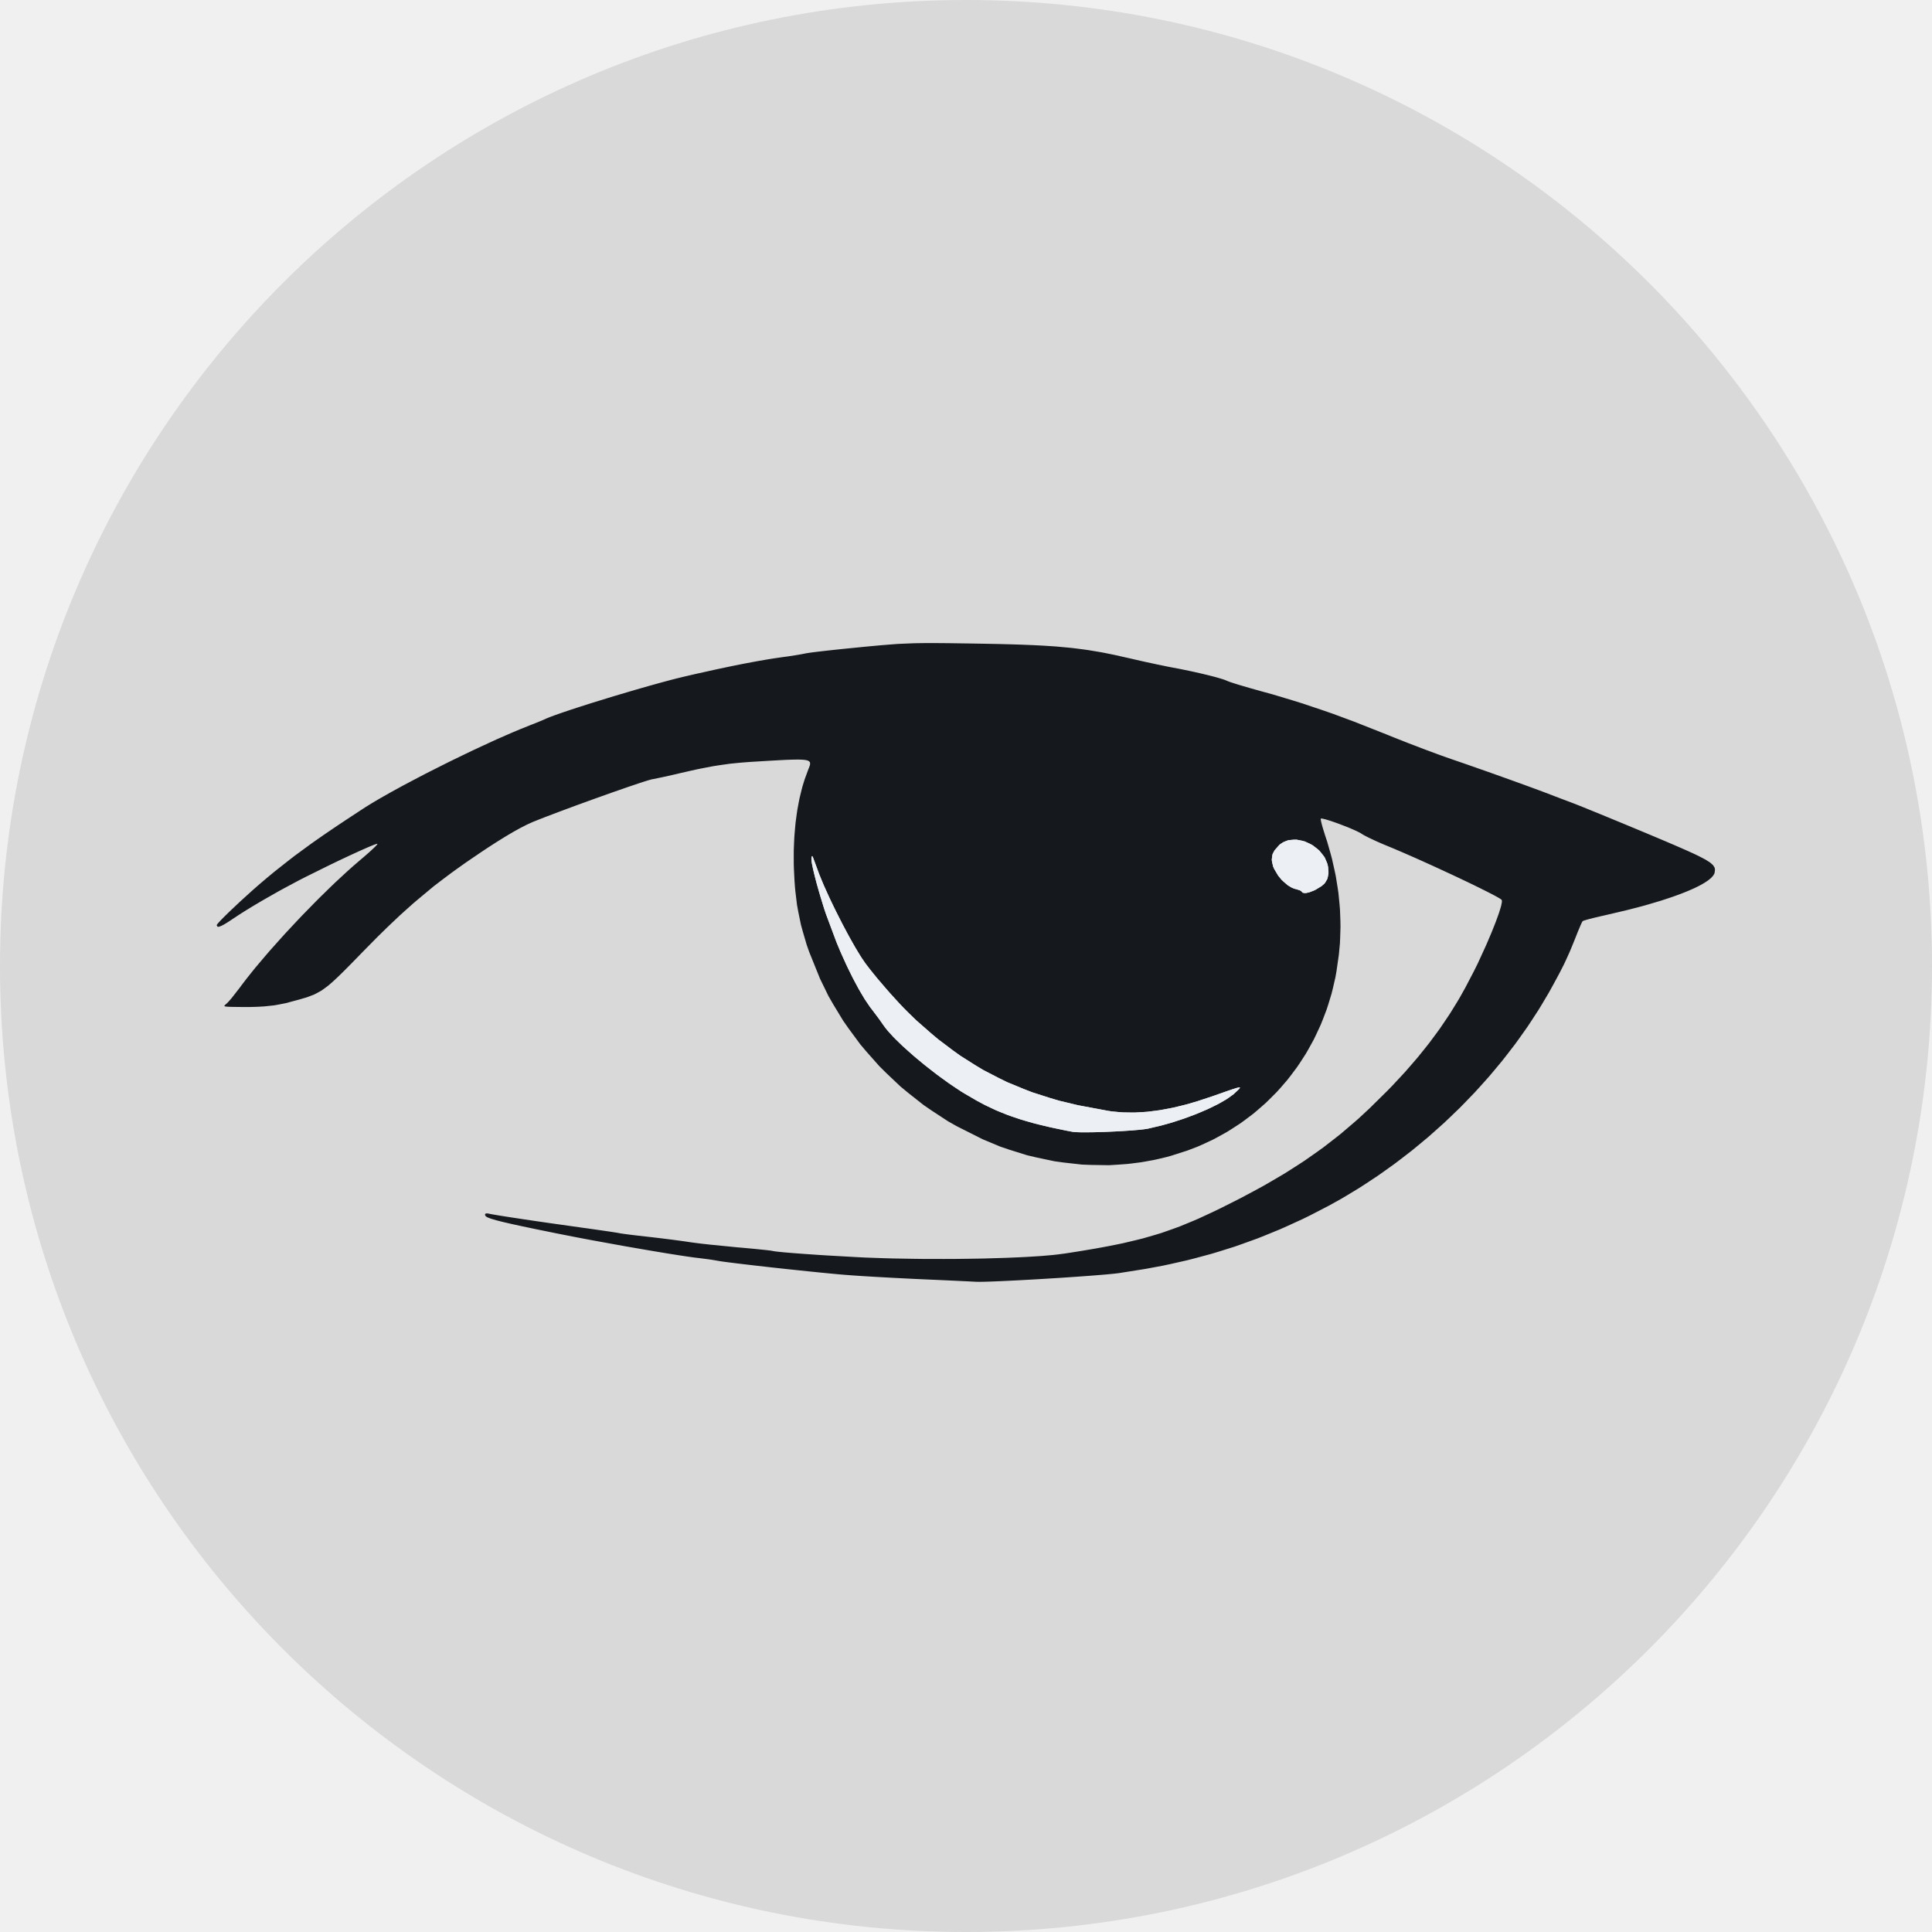
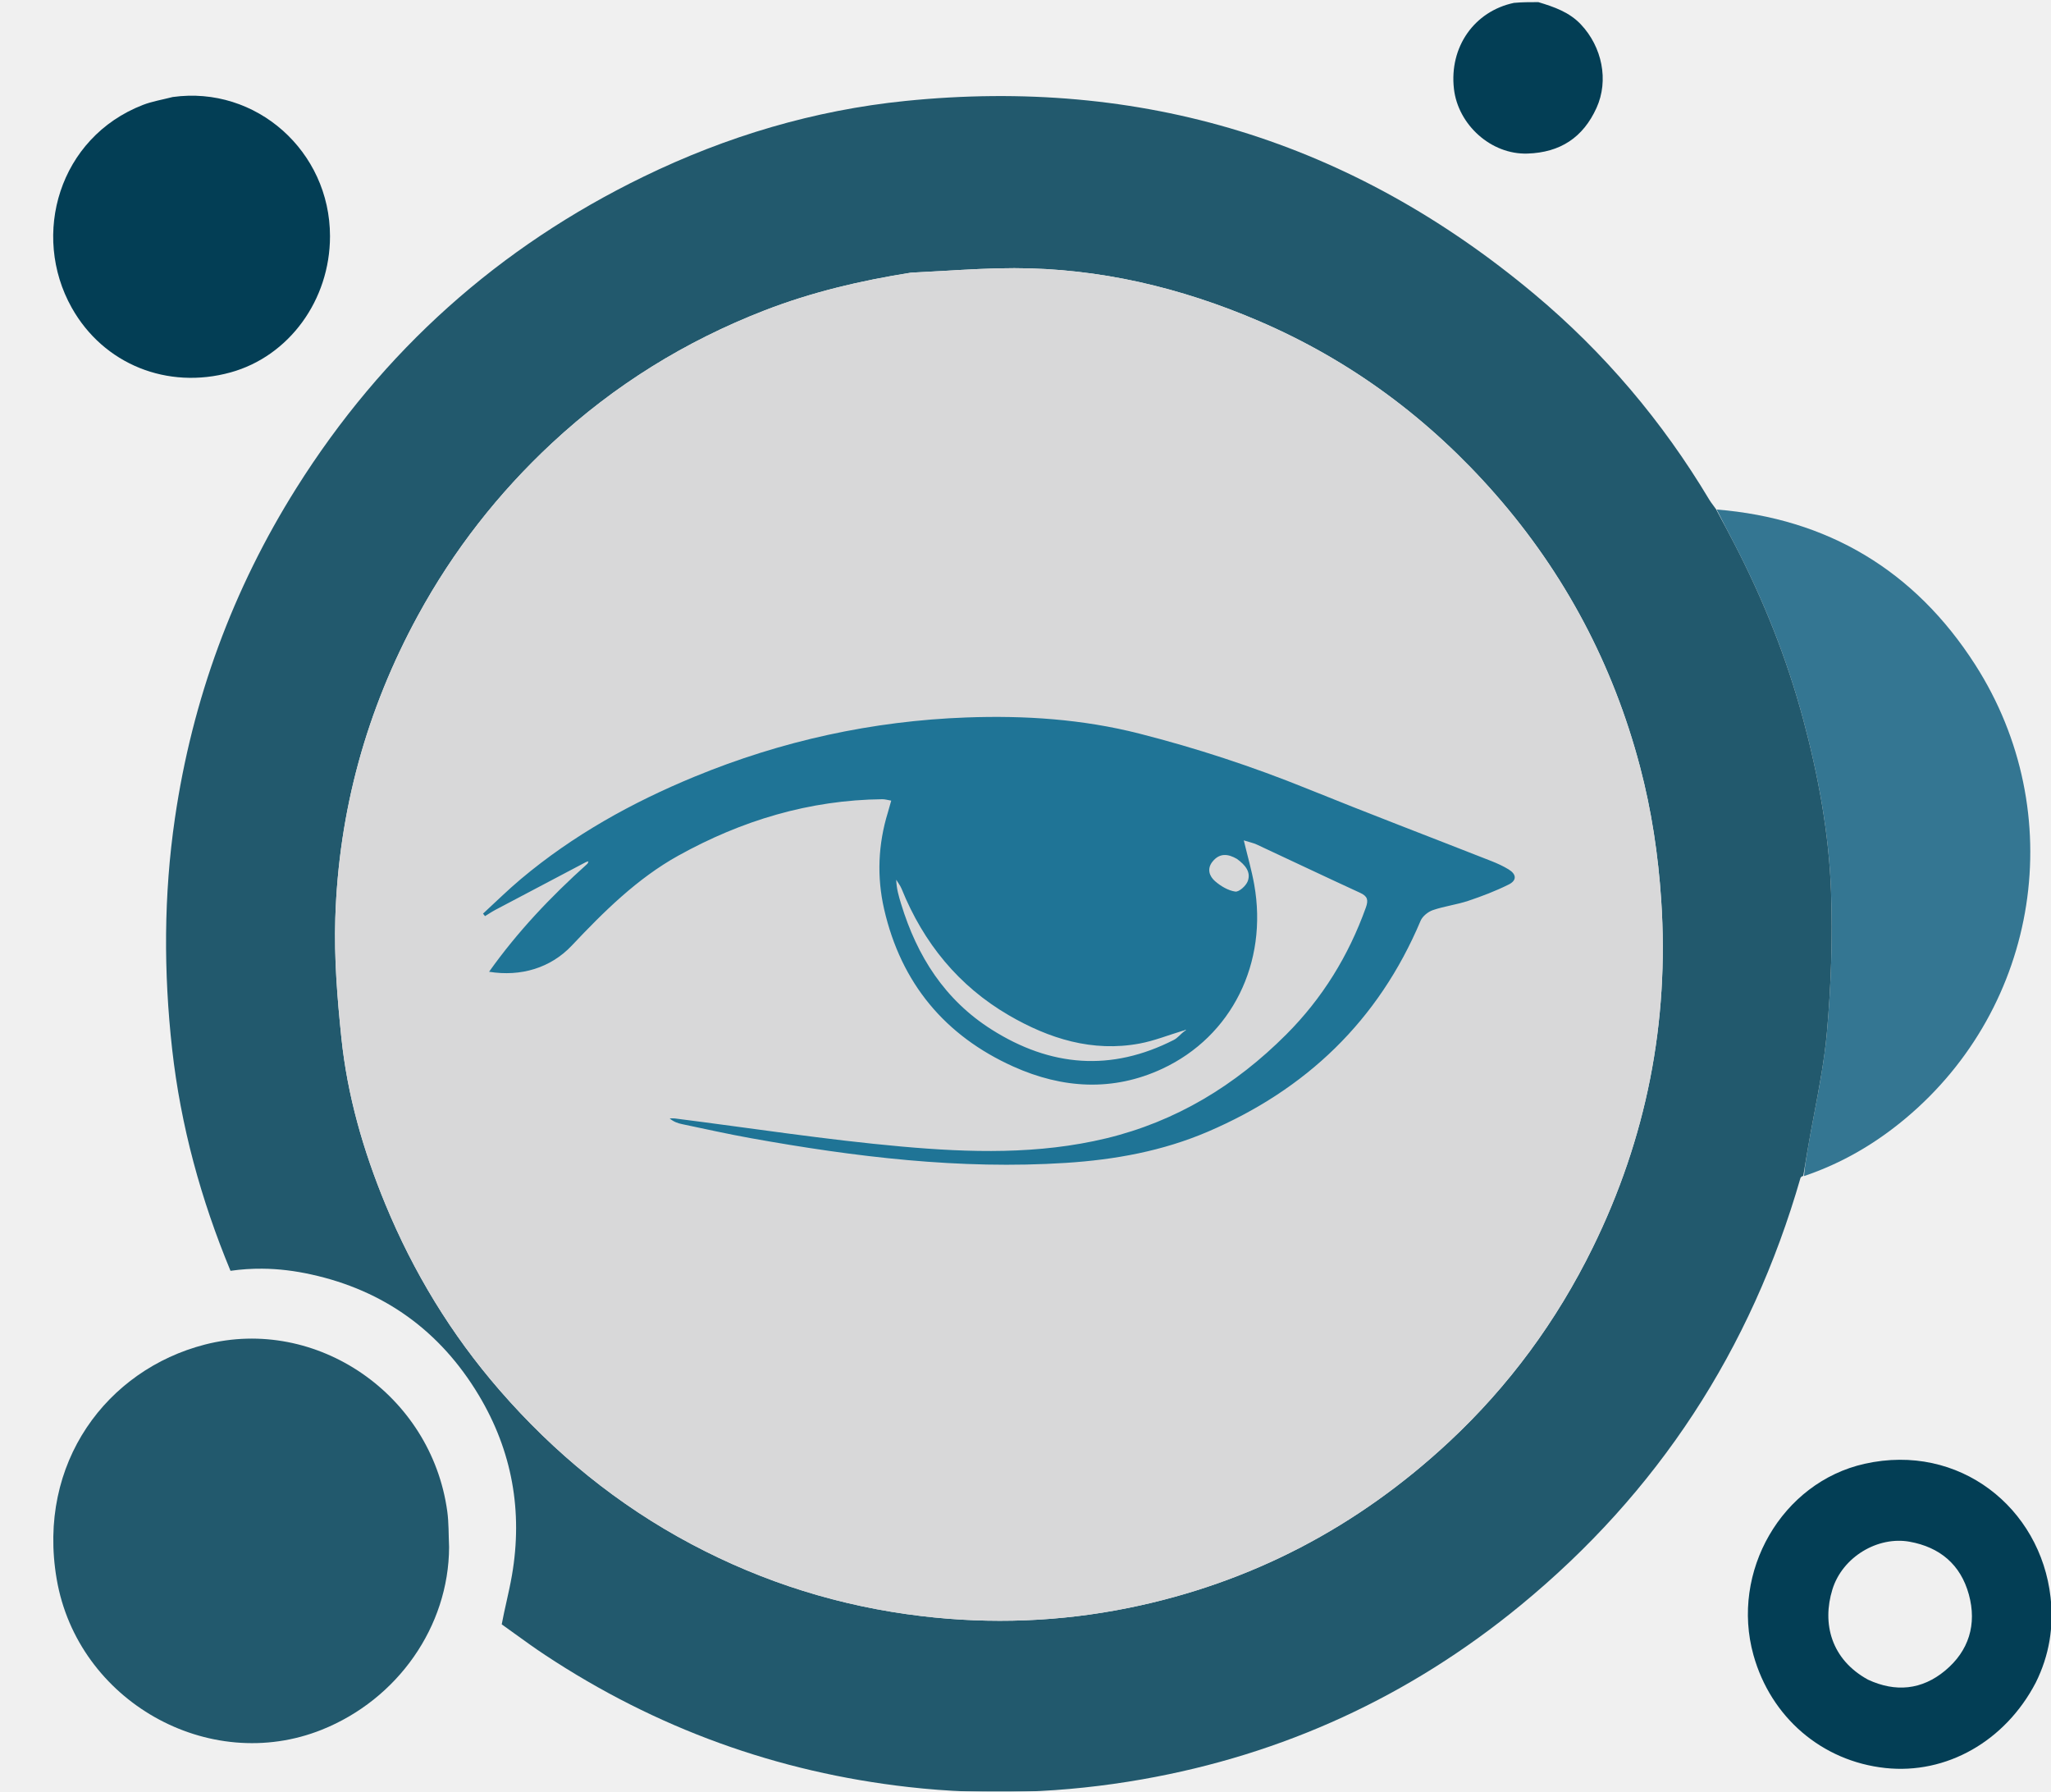
- <svg xmlns="http://www.w3.org/2000/svg" width="214" height="214" viewBox="0 0 214 214" fill="none">
-   <g clip-path="url(#clip0_645_22)">
-     <rect width="214" height="214" rx="107" fill="#D9D9D9" />
-     <g clip-path="url(#clip1_645_22)">
-       <path d="M103.481 71.23L104.056 71.234L104.354 71.236L104.996 71.242L105.326 71.246L106.045 71.256L106.415 71.262L107.222 71.273L108.544 71.295L109.085 71.305L110.1 71.325L110.596 71.334L111.532 71.358L111.99 71.37L112.852 71.397L113.277 71.411L114.076 71.445L114.468 71.46L115.211 71.498L115.576 71.517L116.271 71.562L116.956 71.608L118.213 71.722L118.828 71.783L119.996 71.932L120.573 72.013L121.714 72.204L122.286 72.306L123.463 72.546L125.337 72.967L125.696 73.051L126.509 73.236L126.924 73.329L127.773 73.511L128.192 73.602L128.978 73.763L129.165 73.803L129.51 73.871L129.97 73.96L130.63 74.082L131.933 74.353L132.251 74.422L132.863 74.56L133.162 74.629L133.724 74.764L133.996 74.831L134.49 74.959L134.726 75.022L135.133 75.14L135.324 75.197L135.631 75.297L135.953 75.429L135.986 75.445L136.119 75.496L136.195 75.525L136.405 75.596L136.521 75.634L136.799 75.722L136.946 75.769L137.281 75.872L137.631 75.976L138.455 76.216L139.799 76.594L140.912 76.898L143.14 77.567L144.255 77.913L146.518 78.674L147.656 79.068L149.988 79.933L153.607 81.363L153.885 81.477L154.488 81.719L154.794 81.841L155.435 82.094L156.082 82.348L157.412 82.858L158.068 83.107L159.296 83.56L159.589 83.668L160.132 83.861L160.854 84.114L161.286 84.262L162.228 84.586L162.708 84.754L163.716 85.108L164.733 85.463L166.801 86.201L167.306 86.382L168.277 86.732L168.754 86.905L169.636 87.228L170.063 87.385L170.815 87.664L171.759 88.022L172.13 88.166L172.999 88.496L173.209 88.577L173.597 88.722L174.081 88.903L174.153 88.931L174.363 89.012L174.479 89.057L174.77 89.173L174.925 89.234L175.286 89.379L175.473 89.454L175.896 89.625L176.33 89.802L177.338 90.213L177.859 90.428L178.98 90.89L179.548 91.124L180.702 91.604L181.277 91.842L182.389 92.306L182.932 92.534L183.918 92.949L184.153 93.049L184.588 93.232L185.174 93.484L185.447 93.6L185.948 93.818L186.192 93.924L186.638 94.121L186.854 94.216L187.249 94.395L187.441 94.481L187.784 94.642L188.118 94.802L188.649 95.075L188.894 95.205L189.265 95.437L189.433 95.549L189.666 95.754L189.766 95.854L189.886 96.049L189.934 96.145L189.961 96.342L189.923 96.658L189.902 96.741L189.811 96.912L189.755 96.999L189.595 97.178L189.508 97.268L189.282 97.453L189.162 97.545L188.873 97.736L188.722 97.832L188.373 98.029L188.191 98.127L187.782 98.328L187.572 98.428L187.105 98.631L186.865 98.733L186.346 98.94L186.08 99.042L185.506 99.251L185.213 99.355L184.59 99.563L183.953 99.772L182.538 100.191L181.808 100.397L180.216 100.808L177.647 101.412L177.342 101.479L176.774 101.613L176.504 101.677L176.042 101.796L175.83 101.853L175.525 101.945L175.461 101.965L175.373 101.998L175.301 102.037L175.284 102.055L175.22 102.175L175.184 102.246L175.089 102.45L174.751 103.255L174.618 103.591L174.381 104.185L174.265 104.472L174.052 104.99L173.842 105.491L173.446 106.364L173.244 106.795L172.792 107.684L172.67 107.916L172.4 108.418L171.945 109.253L171.582 109.912L170.81 111.214L170.416 111.863L169.582 113.144L169.159 113.781L168.268 115.038L167.816 115.663L166.87 116.892L166.391 117.502L165.393 118.702L164.888 119.298L163.841 120.466L163.311 121.046L162.218 122.179L161.666 122.74L160.529 123.835L159.956 124.378L158.777 125.432L158.184 125.955L156.968 126.966L156.354 127.468L155.103 128.433L154.474 128.911L153.19 129.828L152.544 130.282L151.231 131.149L150.571 131.576L149.23 132.39L148.556 132.79L147.193 133.547L145.122 134.619L144.281 135.032L142.607 135.797L141.769 136.171L140.096 136.855L139.256 137.189L137.567 137.799L136.72 138.096L135.004 138.635L134.141 138.894L132.383 139.367L131.499 139.595L129.688 140.004L128.773 140.2L126.895 140.549L123.986 141.011L123.843 141.03L123.444 141.076L123.226 141.099L122.693 141.15L122.411 141.176L121.766 141.229L121.43 141.257L120.693 141.314L120.317 141.341L119.51 141.4L119.099 141.43L118.242 141.487L117.377 141.546L115.588 141.656L114.698 141.709L112.984 141.803L112.567 141.825L111.777 141.864L111.393 141.882L110.679 141.915L110.335 141.929L109.72 141.953L109.426 141.963L108.928 141.976L108.697 141.98L108.34 141.982L107.982 141.972L107.961 141.97L107.807 141.961L107.712 141.957L107.423 141.941L107.261 141.933L106.851 141.913L106.633 141.904L106.122 141.878L105.853 141.866L105.255 141.839L104.946 141.823L104.276 141.793L103.591 141.762L102.078 141.695L101.308 141.66L99.684 141.579L98.872 141.538L97.302 141.451L96.922 141.43L96.202 141.386L95.853 141.365L95.21 141.325L94.901 141.304L94.357 141.266L93.681 141.215L93.461 141.198L92.956 141.154L92.691 141.131L92.112 141.076L91.813 141.048L91.172 140.985L90.844 140.954L90.157 140.883L89.458 140.812L87.98 140.657L87.234 140.578L85.744 140.417L85.009 140.334L83.615 140.177L83.279 140.137L82.642 140.063L82.33 140.025L81.754 139.957L81.477 139.923L80.977 139.86L80.737 139.831L80.326 139.776L80.133 139.75L79.826 139.705L79.494 139.652L79.361 139.626L79.029 139.571L78.853 139.542L78.473 139.486L77.371 139.345L77.242 139.331L76.908 139.29L76.73 139.266L76.311 139.207L76.091 139.176L75.595 139.101L75.337 139.062L74.771 138.973L74.481 138.928L73.858 138.828L73.539 138.775L72.868 138.664L72.186 138.55L70.716 138.297L69.223 138.039L66.127 137.476L65.369 137.337L63.921 137.063L61.929 136.672L61.514 136.589L60.744 136.432L60.369 136.355L59.673 136.214L59.335 136.145L58.709 136.013L58.406 135.95L57.85 135.832L57.58 135.775L57.088 135.667L56.851 135.616L56.42 135.518L56.212 135.47L55.839 135.384L55.66 135.341L55.341 135.26L55.036 135.183L54.573 135.049L54.364 134.985L54.075 134.874L53.95 134.819L53.807 134.723L53.726 134.589V134.497L53.814 134.406L54.063 134.412L54.089 134.42L54.191 134.442L54.251 134.456L54.42 134.487L54.513 134.505L54.747 134.544L54.872 134.566L55.164 134.615L55.316 134.64L55.662 134.695L55.841 134.725L56.237 134.786L56.644 134.849L57.586 134.992L58.076 135.067L59.155 135.226L59.709 135.307L60.891 135.478L64.631 136.005L65.108 136.07L66.019 136.2L66.457 136.263L67.228 136.375L67.407 136.401L67.724 136.448L67.874 136.471L68.127 136.511L68.245 136.53L68.42 136.558L68.588 136.589L68.621 136.597L68.741 136.617L68.808 136.629L68.99 136.654L69.185 136.682L69.723 136.753L70.011 136.788L70.686 136.869L71.773 136.993L72.144 137.034L72.968 137.13L73.383 137.181L74.221 137.286L74.632 137.339L75.385 137.439L75.562 137.465L75.887 137.51L76.309 137.573L76.435 137.592L76.751 137.636L76.917 137.657L77.303 137.707L77.703 137.756L78.653 137.862L81.714 138.165L82.204 138.206L83.123 138.291L83.565 138.332L84.322 138.409L84.495 138.426L84.8 138.458L84.945 138.474L85.181 138.501L85.289 138.515L85.443 138.537L85.574 138.56L85.603 138.568L85.704 138.586L85.762 138.596L85.922 138.617L86.009 138.629L86.221 138.653L86.333 138.664L86.597 138.69L86.871 138.717L87.551 138.775L87.912 138.804L88.74 138.867L89.168 138.898L90.112 138.963L90.597 138.997L91.626 139.062L94.88 139.245L95.845 139.294L97.93 139.367L98.99 139.396L101.192 139.433L102.3 139.447L104.537 139.451L105.651 139.449L107.832 139.42L108.909 139.402L110.947 139.341L111.445 139.325L112.397 139.286L112.866 139.266L113.752 139.221L114.186 139.195L114.997 139.144L115.393 139.117L116.116 139.056L116.466 139.026L117.091 138.959L117.906 138.853L118.448 138.771L119.473 138.609L119.975 138.527L120.927 138.367L121.394 138.287L122.282 138.124L122.718 138.043L123.55 137.878L124.37 137.71L125.876 137.353L126.611 137.17L128.003 136.766L128.69 136.556L130.032 136.084L130.703 135.836L132.064 135.276L132.751 134.983L134.197 134.312L134.566 134.137L135.334 133.763L136.533 133.161L137.444 132.699L139.15 131.787L139.988 131.33L141.561 130.414L142.333 129.956L143.798 129.023L144.518 128.553L145.896 127.586L146.577 127.096L147.894 126.077L148.546 125.56L149.822 124.472L150.459 123.92L151.722 122.745L153.623 120.871L154.156 120.326L155.161 119.25L155.655 118.714L156.584 117.646L157.041 117.113L157.902 116.045L158.323 115.512L159.122 114.436L159.514 113.895L160.255 112.801L160.62 112.253L161.313 111.132L161.653 110.567L162.301 109.411L163.233 107.627L163.681 106.728L164.507 104.925L164.704 104.482L165.065 103.636L165.239 103.221L165.546 102.452L165.691 102.081L165.932 101.42L166.042 101.107L166.204 100.584L166.274 100.344L166.345 99.99L166.357 99.915L166.36 99.799L166.337 99.685L166.322 99.662L166.202 99.575L166.129 99.526L165.899 99.39L165.77 99.317L165.442 99.14L165.264 99.046L164.847 98.832L164.629 98.722L164.137 98.476L163.882 98.348L163.326 98.076L162.757 97.799L161.475 97.189L160.819 96.881L159.437 96.241L158.742 95.921L157.354 95.293L156.667 94.987L155.366 94.418L155.049 94.282L154.451 94.027L153.615 93.679L153.324 93.561L152.737 93.307L152.449 93.179L151.917 92.931L151.664 92.811L151.247 92.599L151.152 92.55L150.996 92.463L150.816 92.353L150.724 92.29L150.417 92.131L150.247 92.046L149.822 91.858L149.376 91.665L148.342 91.266L148.089 91.171L147.606 91.004L147.373 90.925L146.971 90.801L146.784 90.746L146.512 90.683L146.454 90.671L146.371 90.666L146.301 90.679L146.286 90.693L146.307 90.858L146.325 90.961L146.4 91.269L146.444 91.439L146.564 91.852L146.78 92.544L146.996 93.193L147.363 94.479L147.537 95.12L147.822 96.393L147.956 97.028L148.16 98.289L148.253 98.918L148.376 100.171L148.427 100.796L148.471 102.043L148.481 102.665L148.444 103.908L148.415 104.529L148.297 105.77L148.029 107.633L147.919 108.25L147.641 109.462L147.492 110.064L147.135 111.238L146.946 111.822L146.512 112.957L146.286 113.519L145.778 114.613L145.516 115.154L144.939 116.202L144.641 116.719L143.995 117.72L143.663 118.212L142.951 119.162L142.586 119.63L141.812 120.525L141.416 120.964L140.58 121.801L140.156 122.212L139.262 122.991L138.808 123.373L137.861 124.087L137.378 124.437L136.378 125.086L135.87 125.403L134.82 125.983L134.288 126.264L133.189 126.771L132.635 127.017L131.493 127.452L129.73 128.016L129.256 128.15L128.294 128.378L127.81 128.486L126.835 128.663L126.345 128.746L125.357 128.872L124.862 128.929L123.864 129.002L122.867 129.065L120.847 129.035L119.838 128.996L117.811 128.768L116.798 128.628L114.779 128.201L113.771 127.963L111.779 127.34L110.787 127.003L108.836 126.187L105.977 124.746L105.018 124.205L103.186 123.005L102.286 122.387L100.582 121.04L99.746 120.35L98.177 118.865L97.411 118.106L95.984 116.497L95.291 115.677L94.019 113.952L93.403 113.075L92.294 111.246L91.761 110.319L90.825 108.396L89.622 105.418L89.35 104.641L88.916 103.16L88.715 102.425L88.416 100.964L88.281 100.228L88.097 98.704L88.059 98.314L88.001 97.51L87.939 96.253L87.922 95.72L87.92 94.672L87.924 94.151L87.964 93.13L87.991 92.624L88.074 91.639L88.12 91.149L88.246 90.203L88.313 89.737L88.479 88.837L88.568 88.392L88.775 87.54L88.883 87.124L89.128 86.329L89.541 85.204L89.605 85.05L89.694 84.801L89.728 84.683L89.726 84.5L89.711 84.417L89.572 84.295L89.528 84.27L89.402 84.226L89.335 84.207L89.159 84.177L89.066 84.163L88.835 84.148L88.713 84.14L88.42 84.134H88.265L87.906 84.14L87.717 84.144L87.285 84.16L87.059 84.167L86.547 84.193L86.281 84.207L85.683 84.24L85.374 84.258L84.686 84.299L83.548 84.368L83.179 84.39L82.486 84.441L82.144 84.468L81.492 84.531L80.843 84.596L79.583 84.775L78.946 84.876L77.583 85.139L77.228 85.212L76.473 85.379L75.248 85.66L74.717 85.786L73.572 86.042L73.302 86.101L72.819 86.201L72.256 86.313L72.198 86.323L71.993 86.378L71.877 86.409L71.569 86.504L71.401 86.557L70.999 86.687L70.787 86.756L70.304 86.919L70.053 87.004L69.503 87.19L69.22 87.289L68.615 87.499L67.998 87.713L66.654 88.191L65.973 88.433L64.575 88.941L63.88 89.192L62.533 89.692L61.875 89.938L60.678 90.392L60.393 90.5L59.87 90.705L59.165 90.986L58.974 91.063L58.555 91.254L58.339 91.354L57.868 91.594L57.627 91.718L57.105 92.007L56.837 92.156L56.264 92.495L55.97 92.67L55.343 93.059L55.023 93.258L54.339 93.698L53.992 93.924L53.255 94.414L52.085 95.209L51.541 95.582L50.504 96.32L49.994 96.69L49.012 97.427L48.039 98.169L46.173 99.725L45.706 100.124L44.767 100.964L44.294 101.392L43.331 102.301L42.845 102.765L41.835 103.756L40.253 105.359L39.967 105.652L39.448 106.185L39.197 106.443L38.739 106.909L38.517 107.133L38.114 107.538L37.917 107.733L37.558 108.083L37.384 108.252L37.062 108.551L36.906 108.697L36.614 108.953L36.327 109.198L35.809 109.58L35.552 109.755L35.047 110.032L34.79 110.16L34.234 110.376L33.943 110.481L33.271 110.677L33.093 110.729L32.705 110.833L32.065 111.004L31.638 111.118L30.791 111.285L30.362 111.36L29.441 111.458L29.202 111.48L28.692 111.509L28.43 111.521L27.868 111.537L27.581 111.543H26.955L25.93 111.531L25.778 111.529L25.527 111.523L25.409 111.519L25.226 111.511L25.143 111.505L25.021 111.492L24.967 111.486L24.901 111.464L24.847 111.44L24.88 111.36L25.093 111.167L25.15 111.12L25.336 110.923L25.438 110.811L25.689 110.514L26.54 109.423L26.729 109.165L27.142 108.624L27.355 108.349L27.812 107.774L28.279 107.194L29.322 105.961L29.858 105.336L31.011 104.045L31.596 103.396L32.815 102.091L33.429 101.441L34.676 100.165L35.298 99.534L36.529 98.33L37.141 97.74L38.319 96.65L38.608 96.387L39.168 95.889L39.978 95.193L40.251 94.963L40.737 94.54L40.965 94.338L41.332 93.997L41.415 93.919L41.552 93.785L41.613 93.722L41.706 93.622L41.748 93.576L41.793 93.513L41.801 93.468L41.787 93.464L41.716 93.478L41.671 93.49L41.542 93.533L41.469 93.559L41.285 93.632L41.187 93.669L40.955 93.765L40.712 93.868L40.102 94.137L39.778 94.281L39.038 94.621L38.654 94.798L37.822 95.189L37.398 95.39L36.512 95.817L33.844 97.138L33.115 97.51L31.611 98.314L30.862 98.722L29.405 99.551L29.048 99.756L28.362 100.161L28.024 100.362L27.39 100.749L27.081 100.94L26.509 101.304L25.739 101.811L25.587 101.915L25.313 102.094L25.181 102.179L24.95 102.321L24.84 102.386L24.651 102.486L24.56 102.533L24.409 102.596L24.34 102.624L24.228 102.651L24.176 102.659L24.098 102.649L24 102.484V102.47L24.041 102.405L24.066 102.368L24.156 102.26L24.206 102.201L24.34 102.057L24.411 101.978L24.583 101.801L24.764 101.615L25.226 101.162L25.469 100.926L26.025 100.401L26.596 99.862L27.857 98.719L28.169 98.44L28.775 97.911L29.617 97.197L30.397 96.552L31.889 95.374L32.64 94.792L34.219 93.635L34.628 93.34L35.496 92.733L35.94 92.424L36.896 91.773L37.388 91.441L38.457 90.731L40.214 89.578L40.447 89.425L40.98 89.096L41.256 88.927L41.866 88.565L42.181 88.382L42.86 87.997L43.208 87.8L43.945 87.395L44.696 86.984L46.329 86.122L47.161 85.688L48.9 84.811L49.774 84.372L51.537 83.518L52.413 83.097L54.119 82.305L54.959 81.919L56.53 81.231L56.91 81.068L57.632 80.765L58.648 80.358L59.018 80.212L59.715 79.931L59.873 79.866L60.128 79.76L60.385 79.646L60.487 79.599L60.782 79.477L60.945 79.412L61.352 79.26L61.568 79.182L62.072 79.005L62.336 78.912L62.923 78.716L63.226 78.613L63.883 78.399L64.218 78.291L64.931 78.063L65.654 77.832L67.21 77.355L67.996 77.113L69.596 76.639L70.389 76.405L71.92 75.966L72.294 75.862L73.009 75.663L73.36 75.567L74.022 75.39L74.342 75.305L74.935 75.152L75.73 74.959L76.871 74.692L79.035 74.212L79.564 74.096L80.583 73.881L81.085 73.777L82.044 73.584L82.515 73.492L83.411 73.323L83.849 73.242L84.671 73.099L85.071 73.03L85.814 72.912L86.829 72.766L87.254 72.711L88.174 72.567L88.393 72.532L88.782 72.463L89.242 72.373L89.302 72.361L89.526 72.326L89.653 72.306L89.999 72.259L90.184 72.235L90.635 72.18L90.875 72.153L91.415 72.09L91.695 72.058L92.307 71.991L92.622 71.958L93.29 71.887L95.419 71.675L95.735 71.643L96.32 71.588L96.604 71.562L97.131 71.513L97.648 71.466L98.557 71.393L99.443 71.325L101.084 71.256L101.512 71.244L102.449 71.232L102.692 71.23H103.213M89.937 94.841L89.921 94.873L89.894 94.955L89.877 95.024L89.883 95.303L89.925 95.604L89.964 95.805L90.053 96.234L90.112 96.487L90.24 97.02L90.317 97.315L90.477 97.923L90.568 98.248L90.755 98.904L90.856 99.245L91.276 100.617L91.5 101.28L92.66 104.384L93.085 105.401L93.305 105.894L93.749 106.872L93.973 107.34L94.424 108.256L94.65 108.685L95.1 109.521L95.32 109.901L95.756 110.634L95.969 110.955L96.384 111.564L96.579 111.816L97.252 112.709L97.469 113.006L97.561 113.138L97.737 113.39L97.8 113.484L98.065 113.846L98.277 114.109L98.399 114.251L98.932 114.837L99.252 115.158L99.928 115.817L100.31 116.163L101.097 116.865L101.52 117.223L102.385 117.939L102.835 118.295L103.742 118.999L104.199 119.335L105.116 119.998L105.568 120.305L106.46 120.897L106.886 121.156L108.176 121.908L109.023 122.362L109.448 122.568L110.301 122.97L110.739 123.153L111.623 123.507L112.086 123.67L113.026 123.988L113.526 124.138L114.547 124.429L115.097 124.567L116.223 124.838L116.835 124.97L118.089 125.231L118.774 125.361L118.915 125.383L119.014 125.391L119.228 125.404L119.359 125.41L119.637 125.418L119.796 125.42L120.128 125.424L120.311 125.422L121.083 125.414L121.511 125.404L122.394 125.377L122.847 125.357L123.76 125.316L124.2 125.29L125.067 125.235L125.457 125.206L126.198 125.143L126.497 125.109L126.781 125.076L126.901 125.058L127.123 125.023L127.208 125.005L128.64 124.667L129.607 124.399L130.088 124.25L131.045 123.937L131.51 123.77L132.429 123.426L132.867 123.245L133.722 122.879L134.116 122.692L134.88 122.317L135.218 122.128L135.865 121.752L136.133 121.567L136.635 121.203L136.822 121.028L137.112 120.759L137.254 120.619L137.293 120.57L137.349 120.488L137.336 120.468L137.281 120.444L137.206 120.456L137.021 120.495L136.872 120.541L136.533 120.647L136.299 120.726L136.054 120.81L135.915 120.859L135.621 120.96L135.457 121.019L135.116 121.139L134.925 121.205L134.531 121.345L134.313 121.422L132.641 121.974L131.564 122.293L131.043 122.427L130.01 122.677L129.512 122.777L128.522 122.96L128.043 123.027L127.096 123.145L126.634 123.178L125.725 123.229H125.281L124.405 123.215L123.98 123.184L123.135 123.105L122.724 123.04L119.409 122.421L117.313 121.919L116.315 121.622L114.354 120.995L113.416 120.631L111.565 119.868L110.675 119.431L108.917 118.523L108.064 118.009L106.377 116.943L105.55 116.348L103.914 115.114L103.105 114.432L101.497 113.022L100.696 112.247L100.125 111.675L99.706 111.236L99.484 110.996L98.567 109.989L98.106 109.46L97.194 108.396L96.795 107.904L96.407 107.422L96.237 107.204L95.913 106.781L95.783 106.598L95.511 106.203L95.316 105.9L95.212 105.733L94.78 105.021L94.546 104.614L94.071 103.768L93.824 103.312L93.328 102.38L93.083 101.898L92.591 100.928L92.355 100.446L91.894 99.485L91.684 99.024L91.276 98.122L91.101 97.709L90.771 96.91L90.643 96.568L90.319 95.689L90.224 95.433L90.186 95.331L90.118 95.146L90.099 95.093L90.022 94.904L89.983 94.837L89.968 94.831M143.308 93.008L142.715 93.063L142.441 93.161L142.171 93.273L142.043 93.35L141.794 93.513L141.679 93.616L141.173 94.194L140.961 94.597L140.916 94.811L140.868 95.252L140.905 95.49L141.016 95.978L141.134 96.245L141.572 96.983L141.96 97.457L142.182 97.663L142.634 98.053L142.86 98.192L143.084 98.322L143.192 98.367L143.402 98.45L143.501 98.47L143.933 98.602L144.047 98.655L144.087 98.68L144.159 98.733L144.172 98.757L144.281 98.873L144.369 98.898L144.57 98.926L144.705 98.908L144.993 98.847L145.166 98.786L145.537 98.641L145.749 98.537L146.392 98.145L146.715 97.86L146.826 97.699L147.02 97.361L147.072 97.164L147.149 96.753V96.515L147.108 96.033L147.041 95.722L146.989 95.573L146.738 94.989L146.552 94.727L146.147 94.227L145.902 94.015L145.387 93.62L145.103 93.468L144.518 93.201L144.217 93.122L143.607 93.004L143.308 93.008Z" fill="#15181C" />
-       <path d="M118.774 125.361L118.089 125.231L116.835 124.97L116.223 124.838L115.097 124.567L114.547 124.429L113.526 124.138L113.026 123.988L112.086 123.67L111.623 123.507L110.739 123.153L110.301 122.97L109.448 122.568L109.023 122.362L108.176 121.908L106.886 121.156L106.46 120.897L105.568 120.305L105.116 119.998L104.199 119.335L103.742 118.999L102.835 118.295L102.385 117.939L101.52 117.223L101.097 116.865L100.31 116.163L99.928 115.817L99.252 115.158L98.932 114.837L98.399 114.251L98.277 114.109L98.065 113.846L97.801 113.484L97.737 113.39L97.561 113.138L97.469 113.006L97.252 112.709L96.579 111.816L96.384 111.564L95.969 110.955L95.756 110.634L95.32 109.901L95.1 109.521L94.65 108.685L94.425 108.256L93.973 107.34L93.749 106.872L93.305 105.894L93.085 105.401L92.66 104.384L91.5 101.28L91.276 100.617L90.856 99.245L90.755 98.904L90.568 98.248L90.477 97.923L90.317 97.315L90.24 97.02L90.112 96.487L90.053 96.234L89.964 95.805L89.925 95.604L89.883 95.303L89.877 95.024L89.894 94.955L89.921 94.873L89.937 94.841L89.968 94.831L89.983 94.837L90.022 94.904L90.099 95.093L90.118 95.146L90.186 95.331L90.224 95.433L90.319 95.689L90.643 96.568L90.771 96.91L91.101 97.709L91.276 98.122L91.684 99.024L91.894 99.485L92.355 100.446L92.591 100.928L93.083 101.898L93.328 102.38L93.824 103.312L94.071 103.768L94.546 104.614L94.78 105.021L95.212 105.733L95.316 105.9L95.511 106.203L95.784 106.598L95.913 106.781L96.237 107.204L96.407 107.422L96.795 107.904L97.195 108.396L98.106 109.46L98.567 109.989L99.484 110.996L99.706 111.236L100.125 111.675L100.696 112.247L101.497 113.022L103.105 114.432L103.914 115.114L105.55 116.348L106.377 116.943L108.064 118.009L108.917 118.523L110.675 119.431L111.565 119.868L113.416 120.631L114.354 120.995L116.315 121.622L117.313 121.919L119.41 122.421L122.724 123.04L123.135 123.105L123.98 123.184L124.405 123.215L125.281 123.229H125.725L126.634 123.178L127.096 123.145L128.043 123.027L128.522 122.96L129.512 122.777L130.01 122.677L131.043 122.427L131.564 122.293L132.641 121.974L134.313 121.422L134.531 121.345L134.925 121.205L135.116 121.139L135.457 121.019L135.622 120.96L135.915 120.859L136.054 120.81L136.299 120.726L136.533 120.647L136.872 120.541L137.021 120.495L137.206 120.456L137.282 120.444L137.336 120.468L137.349 120.488L137.293 120.57L137.255 120.619L137.112 120.759L136.822 121.028L136.635 121.203L136.133 121.567L135.865 121.752L135.218 122.128L134.88 122.317L134.116 122.692L133.722 122.879L132.867 123.245L132.429 123.426L131.51 123.77L131.045 123.937L130.088 124.25L129.607 124.399L128.64 124.667L127.208 125.005L127.123 125.023L126.901 125.058L126.781 125.076L126.497 125.109L126.198 125.143L125.457 125.206L125.067 125.235L124.2 125.29L123.76 125.316L122.847 125.357L122.394 125.377L121.512 125.404L121.083 125.414L120.311 125.422L120.128 125.424L119.796 125.42L119.637 125.418L119.359 125.41L119.228 125.404L119.014 125.391L118.915 125.383M144.172 98.757L144.159 98.733L144.088 98.68L144.047 98.655L143.933 98.602L143.501 98.47L143.402 98.45L143.192 98.367L143.084 98.322L142.86 98.192L142.634 98.053L142.182 97.663L141.96 97.457L141.572 96.983L141.134 96.245L141.017 95.978L140.905 95.49L140.868 95.252L140.916 94.811L140.961 94.597L141.173 94.194L141.679 93.616L141.794 93.513L142.043 93.35L142.171 93.273L142.441 93.161L142.715 93.063L143.308 93.008L143.607 93.004L144.217 93.122L144.518 93.201L145.103 93.468L145.387 93.62L145.902 94.015L146.147 94.227L146.552 94.727L146.738 94.989L146.989 95.573L147.041 95.722L147.108 96.033L147.149 96.515V96.753L147.072 97.164L147.02 97.361L146.827 97.699L146.715 97.86L146.392 98.145L145.749 98.537L145.537 98.641L145.167 98.786L144.993 98.847L144.705 98.908L144.57 98.926L144.369 98.898L144.281 98.873L144.172 98.757Z" fill="#ECEFF4" />
+ <svg xmlns="http://www.w3.org/2000/svg" width="245" height="214" viewBox="0 0 245 214" fill="none">
+   <g clip-path="url(#clip0_884_64)">
+     <mask id="mask0_884_64" style="mask-type:luminance" maskUnits="userSpaceOnUse" x="0" y="0" width="245" height="214">
+       <path d="M245 0H0V214H245V0Z" fill="white" />
+     </mask>
+     <g mask="url(#mask0_884_64)">
+       <path d="M183.76 0.254C185.687 0.834 187.467 1.461 188.837 2.911C191.375 5.595 192.203 9.596 190.71 12.887C189.104 16.423 186.387 18.215 182.459 18.342C178.112 18.482 174.17 14.898 173.679 10.614C173.102 5.591 176.135 1.337 180.846 0.344C181.802 0.254 182.724 0.254 183.76 0.254Z" fill="#033E55" />
+       <path d="M215.495 140.468C215.573 139.453 215.739 138.428 215.913 137.404C216.711 132.697 217.81 128.018 218.233 123.276C218.728 117.709 218.925 112.076 218.726 106.491C218.479 99.565 217.221 92.741 215.429 86.035C213.453 78.642 210.628 71.597 207.115 64.83C206.44 63.53 205.75 62.239 205.063 60.855C218.287 61.925 228.704 68.101 235.933 79.371C247.291 97.078 243.635 120.222 227.576 133.621C223.99 136.613 220.007 138.949 215.495 140.468Z" fill="#347692" />
+       <path d="M20.634 11.587C30.599 10.206 39.419 18.067 39.42 28.212C39.421 35.84 34.528 42.546 27.55 44.477C20.001 46.567 12.367 43.522 8.569 36.753C3.677 28.034 7.054 16.429 17.053 12.539C18.164 12.107 19.365 11.914 20.634 11.587Z" fill="#033E55" />
+       <path d="M243.182 200.962C239.524 207.982 232.5 211.949 225.214 211.167C217.642 210.355 211.534 205.124 209.457 197.672C206.693 187.754 212.816 177.05 222.742 174.831C234.049 172.304 243.749 180.091 244.949 190.784C245.341 194.276 244.808 197.692 243.182 200.962ZM223.141 200.615C226.428 202.144 229.578 201.843 232.356 199.532C235.182 197.182 236.169 194.01 235.185 190.435C234.201 186.855 231.709 184.79 228.116 184.14C224.325 183.454 220.094 185.942 218.89 189.832C217.625 193.919 218.745 198.208 223.141 200.615Z" fill="#033E55" />
+       <path d="M53.645 184.792C53.609 194.263 47.507 202.965 38.443 206.594C24.939 212.001 9.266 203.169 6.771 188.602C4.39 174.697 12.796 163.602 24.464 160.594C37.828 157.149 51.514 166.576 53.427 180.502C53.616 181.874 53.578 183.279 53.645 184.792Z" fill="#22596D" />
+       <path fill-rule="evenodd" clip-rule="evenodd" d="M60.51 191.274C60.308 192.177 60.105 193.086 59.933 194.009C60.444 194.373 60.947 194.736 61.447 195.096C62.674 195.983 63.877 196.852 65.114 197.669C78.354 206.426 92.852 211.667 108.526 213.439C117.86 214.496 127.179 214.151 136.451 212.519C153.287 209.557 168.383 202.623 181.647 191.728C198.008 178.289 209.166 161.237 215.081 140.672C215.137 140.6 215.194 140.528 215.327 140.461C215.404 140.465 215.403 140.478 215.403 140.478C215.456 140.156 215.509 139.834 215.562 139.512C215.678 138.809 215.794 138.107 215.913 137.405C216.159 135.955 216.433 134.508 216.707 133.062C217.324 129.81 217.94 126.558 218.233 123.276C218.728 117.709 218.925 112.076 218.726 106.491C218.479 99.565 217.221 92.741 215.429 86.035C213.453 78.642 210.628 71.597 207.115 64.83C206.441 63.53 205.75 62.239 204.985 60.814C204.859 60.634 204.741 60.476 204.631 60.33C204.459 60.098 204.307 59.894 204.177 59.677C198.571 50.306 191.613 42.098 183.301 35.14C161.42 16.821 136.29 9.198 108.139 12.059C97.237 13.167 86.811 16.274 76.911 21.081C59.609 29.483 45.729 41.866 35.393 58.309C27.797 70.394 22.969 83.544 20.893 97.742C19.551 106.922 19.537 116.122 20.564 125.314C21.587 134.464 24.003 143.269 27.534 151.783C28.823 151.599 30.08 151.519 31.314 151.529C33.298 151.542 35.246 151.793 37.168 152.215C45.841 154.121 52.572 158.932 57.196 166.649C61.176 173.294 62.476 180.509 61.149 188.179C60.969 189.214 60.74 190.241 60.51 191.274ZM91.295 37.09C96.949 34.891 102.803 33.518 108.766 32.571C110.098 32.508 111.408 32.432 112.704 32.357C115.576 32.189 118.375 32.026 121.175 32.028C131.32 32.035 141.02 34.333 150.345 38.329C161.331 43.037 170.743 50.019 178.649 59.051C186.905 68.484 192.67 79.33 195.901 91.558C197.285 96.797 198.081 102.113 198.439 107.525C199.404 122.118 196.67 135.947 190.256 149.012C185.942 157.797 180.233 165.557 173.113 172.195C162.167 182.399 149.414 189.075 134.846 192.036C126.651 193.701 118.39 194.012 110.064 193.019C100.378 191.864 91.226 189.013 82.598 184.43C73.811 179.763 66.208 173.565 59.644 165.998C53.892 159.367 49.39 151.96 46.036 143.833C43.403 137.457 41.49 130.836 40.779 123.948C40.29 119.213 39.903 114.42 40.053 109.672C40.458 96.837 43.789 84.768 49.93 73.507C54.166 65.74 59.524 58.889 65.948 52.913C73.389 45.991 81.871 40.754 91.295 37.09Z" fill="#22596D" />
+       <path fill-rule="evenodd" clip-rule="evenodd" d="M112.751 32.354C111.468 32.428 110.178 32.503 108.876 32.564C102.803 33.518 96.949 34.891 91.295 37.09C81.871 40.754 73.389 45.991 65.948 52.913C59.524 58.889 54.166 65.74 49.93 73.507C43.789 84.768 40.458 96.837 40.053 109.672C39.903 114.42 40.29 119.213 40.779 123.948C41.49 130.836 43.403 137.457 46.036 143.833C49.39 151.96 53.892 159.367 59.644 165.998C66.208 173.565 73.811 179.762 82.598 184.43C91.226 189.013 100.378 191.864 110.064 193.019C118.39 194.012 126.652 193.701 134.846 192.036C149.414 189.075 162.167 182.399 173.113 172.195C180.233 165.557 185.942 157.797 190.256 149.011C196.67 135.947 199.405 122.118 198.439 107.525C198.081 102.113 197.285 96.797 195.901 91.558C192.671 79.33 186.905 68.484 178.649 59.051C170.744 50.019 161.331 43.037 150.345 38.329C141.02 34.333 131.32 32.035 121.175 32.028C118.379 32.026 115.583 32.189 112.751 32.354Z" fill="#D8D8D9" />
+       <path d="M70.005 102.96C66.4 104.859 62.794 106.757 59.192 108.663C58.762 108.891 58.355 109.167 57.937 109.42C57.858 109.321 57.778 109.221 57.699 109.122C59.202 107.742 60.657 106.302 62.217 104.992C68.46 99.749 75.49 95.848 82.955 92.769C93.367 88.476 104.23 86.102 115.445 85.692C122.382 85.439 129.289 85.885 136.102 87.62C142.927 89.359 149.581 91.541 156.113 94.185C163.442 97.152 170.832 99.965 178.19 102.859C178.885 103.133 179.575 103.451 180.212 103.84C181.157 104.416 181.213 105.15 180.223 105.643C178.667 106.418 177.028 107.045 175.379 107.596C174.003 108.055 172.534 108.232 171.163 108.702C170.588 108.899 169.926 109.429 169.694 109.978C164.643 121.947 155.996 130.142 144.304 135.157C138.885 137.481 133.194 138.513 127.343 138.891C114.641 139.71 102.126 138.176 89.663 135.937C86.925 135.446 84.207 134.834 81.482 134.265C80.97 134.158 80.469 133.991 79.995 133.581C80.2 133.581 80.408 133.559 80.61 133.584C89.633 134.726 98.633 136.129 107.684 136.939C115.835 137.669 124.067 137.905 132.132 135.962C140.456 133.956 147.561 129.652 153.648 123.555C157.96 119.237 161.086 114.17 163.157 108.397C163.477 107.503 163.369 107.048 162.486 106.642C158.36 104.749 154.261 102.794 150.146 100.878C149.705 100.673 149.215 100.576 148.576 100.374C149.025 102.254 149.517 103.936 149.822 105.652C151.482 114.975 147.17 123.772 138.832 127.653C132.937 130.398 126.911 130.021 121.064 127.394C112.898 123.727 107.635 117.437 105.608 108.57C104.734 104.747 104.887 100.841 106.059 97.038C106.191 96.609 106.306 96.174 106.461 95.625C106.024 95.553 105.713 95.454 105.403 95.457C96.697 95.548 88.584 97.996 81.013 102.204C76.124 104.92 72.141 108.87 68.297 112.943C65.791 115.598 62.23 116.684 58.422 116.065C61.821 111.279 65.778 107.11 70.179 103.157C70.278 102.991 70.279 102.932 70.281 102.873C70.189 102.902 70.097 102.931 70.005 102.96ZM141.268 123.118C139.557 123.634 137.876 124.313 136.132 124.638C130.488 125.688 125.304 124.054 120.495 121.254C114.532 117.782 110.323 112.644 107.705 106.169C107.547 105.778 107.275 105.436 107.057 105.071C107.089 106.144 107.364 107.056 107.642 107.967C109.553 114.227 112.865 119.427 118.448 122.964C125.499 127.431 132.742 128.016 140.227 124.201C140.695 123.962 141.042 123.474 141.533 123.131C141.581 123.096 141.628 123.061 141.676 123.026C141.65 123.011 141.611 122.978 141.602 122.985C141.551 123.027 141.508 123.077 141.268 123.118ZM147.753 102.583C146.715 101.983 145.713 101.845 144.855 102.89C144.137 103.764 144.465 104.66 145.145 105.249C145.824 105.838 146.707 106.364 147.56 106.488C148.008 106.553 148.844 105.799 149.05 105.242C149.447 104.164 148.774 103.321 147.753 102.583Z" fill="#1F7496" />
    </g>
  </g>
  <defs>
-     <clipPath id="clip0_645_22">
-       <rect width="214" height="214" rx="10" fill="white" />
-     </clipPath>
-     <clipPath id="clip1_645_22">
-       <rect width="166" height="71" fill="white" transform="translate(24 71)" />
+     <clipPath id="clip0_884_64">
+       <rect width="245" height="214" fill="white" />
    </clipPath>
  </defs>
</svg>
